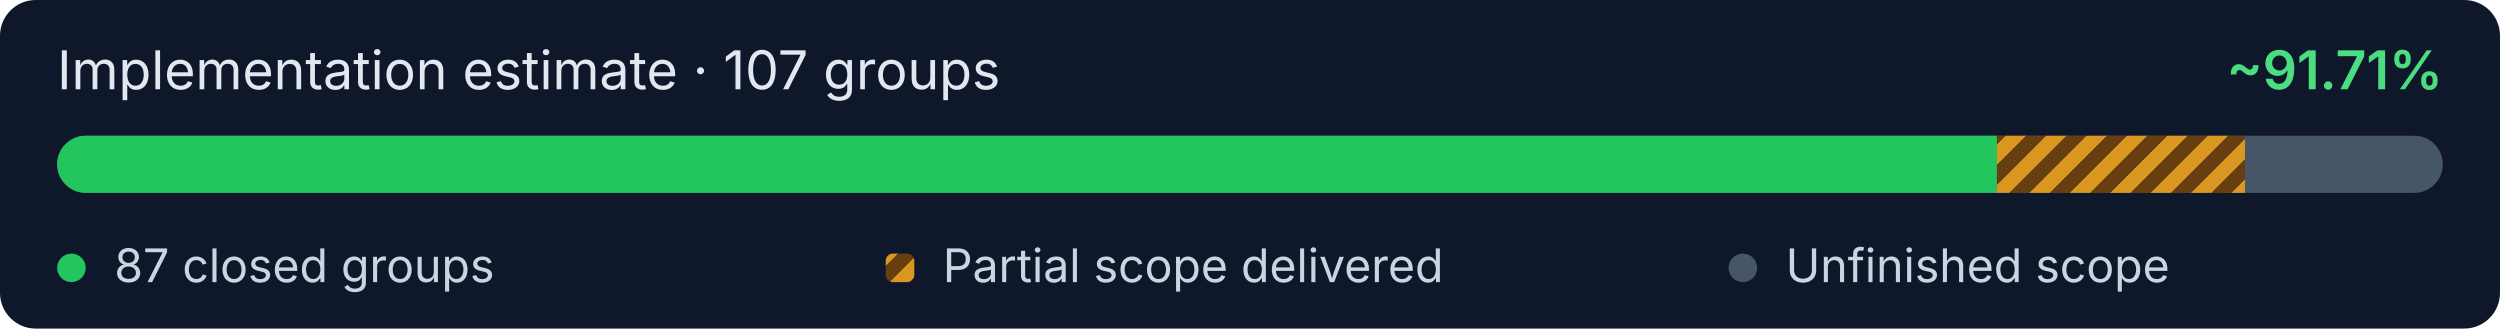
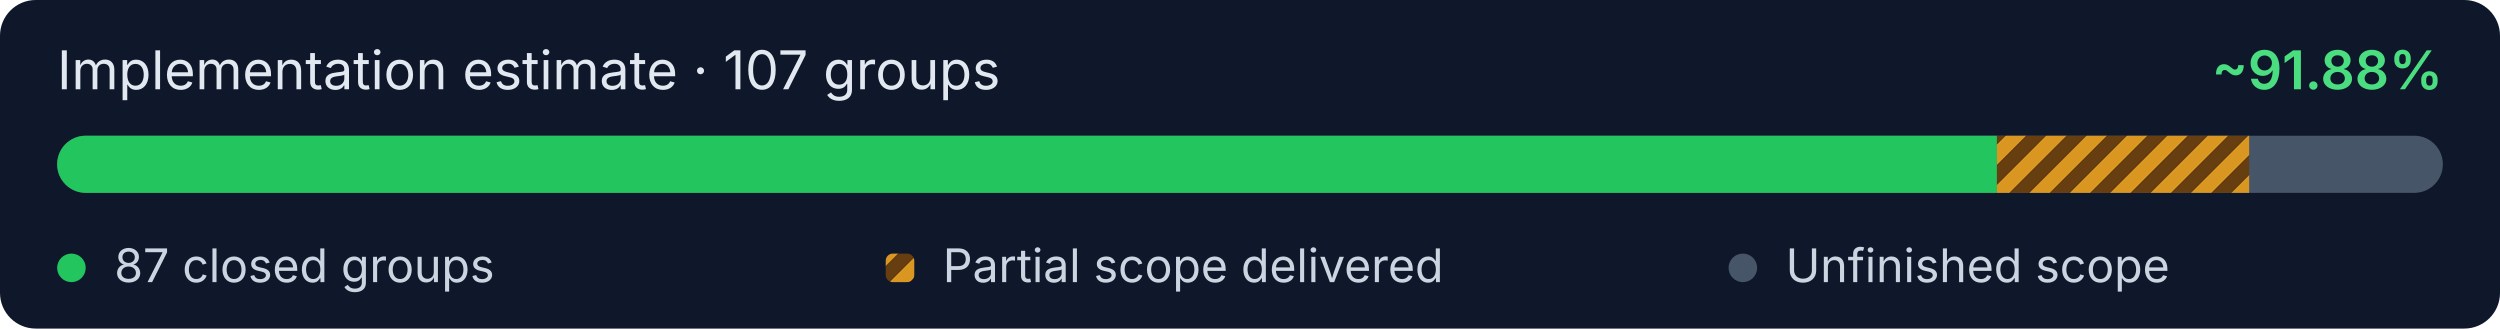
<svg xmlns="http://www.w3.org/2000/svg" width="700" height="92" viewBox="0 0 700 92" role="img" aria-labelledby="title description">
  <defs>
    <clipPath id="track">
      <rect x="16" y="38" width="668" height="16" rx="8" />
    </clipPath>
    <pattern id="partial" width="8" height="8" patternUnits="userSpaceOnUse" patternTransform="rotate(45)">
      <rect width="8" height="8" fill="#663e10" />
      <rect width="4" height="8" fill="#d99722" />
    </pattern>
  </defs>
  <rect width="700" height="92" rx="10" fill="#0f172a" />
  <g font-family="system-ui, -apple-system, BlinkMacSystemFont, 'Segoe UI', sans-serif">
    <text x="16" y="25" font-size="15" fill="#e2e8f0">Implementation estimate · 107 groups</text>
-     <text x="684" y="25" text-anchor="end" font-size="15" font-weight="600" fill="#4ade80">~91.71%</text>
+     <text x="684" y="25" text-anchor="end" font-size="15" font-weight="600" fill="#4ade80">~91.88%</text>
    <g clip-path="url(#track)">
      <rect x="16" y="38" width="668" height="16" fill="#475569" />
      <rect id="closed-segment" x="16" y="38" width="543.14" height="16" fill="#22c55e" />
-       <rect id="partial-segment" x="559.14" y="38" width="69.451" height="16" fill="url(#partial)" />
+       <rect id="partial-segment" x="559.14" y="38" width="70.622" height="16" fill="url(#partial)" />
    </g>
    <circle cx="20" cy="75" r="4" fill="#22c55e" />
    <text x="32" y="79" font-size="13" fill="#cbd5e1">87 closed groups</text>
    <rect x="248" y="71" width="8" height="8" rx="2" fill="url(#partial)" />
    <text x="264" y="79" font-size="13" fill="#cbd5e1">Partial scope delivered</text>
    <circle cx="488" cy="75" r="4" fill="#475569" />
    <text x="500" y="79" font-size="13" fill="#cbd5e1">Unfinished scope</text>
  </g>
</svg>
